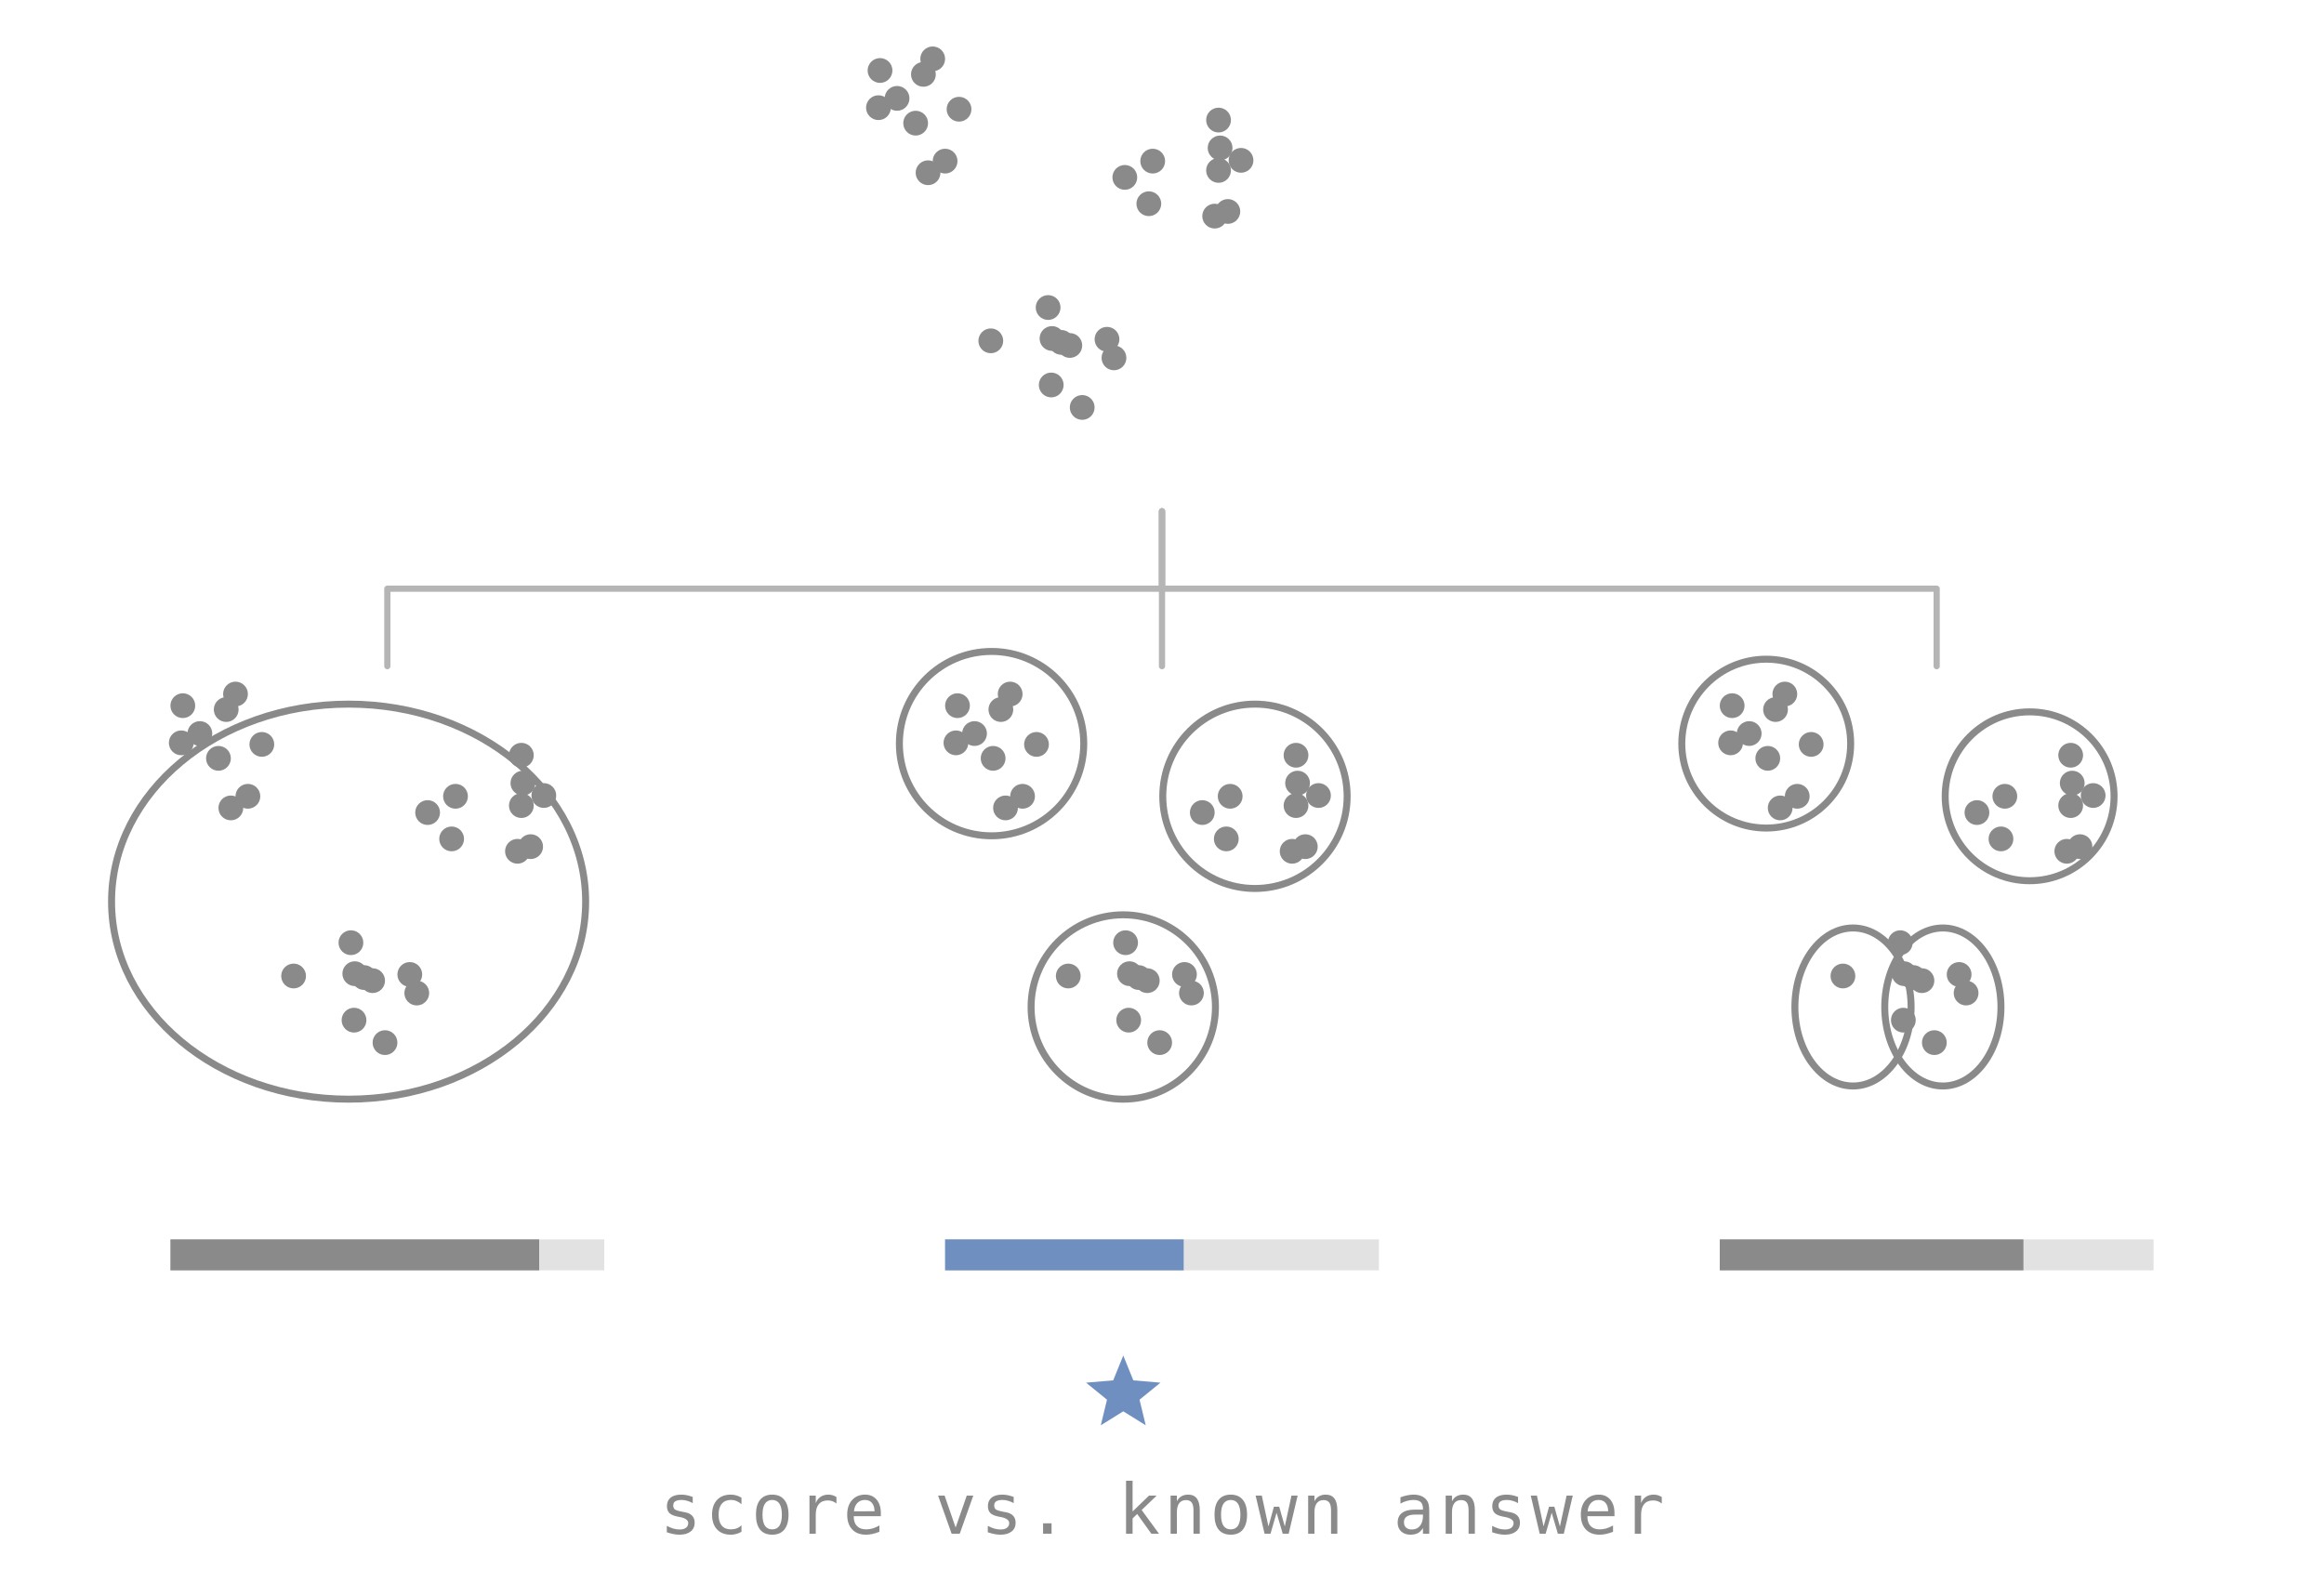
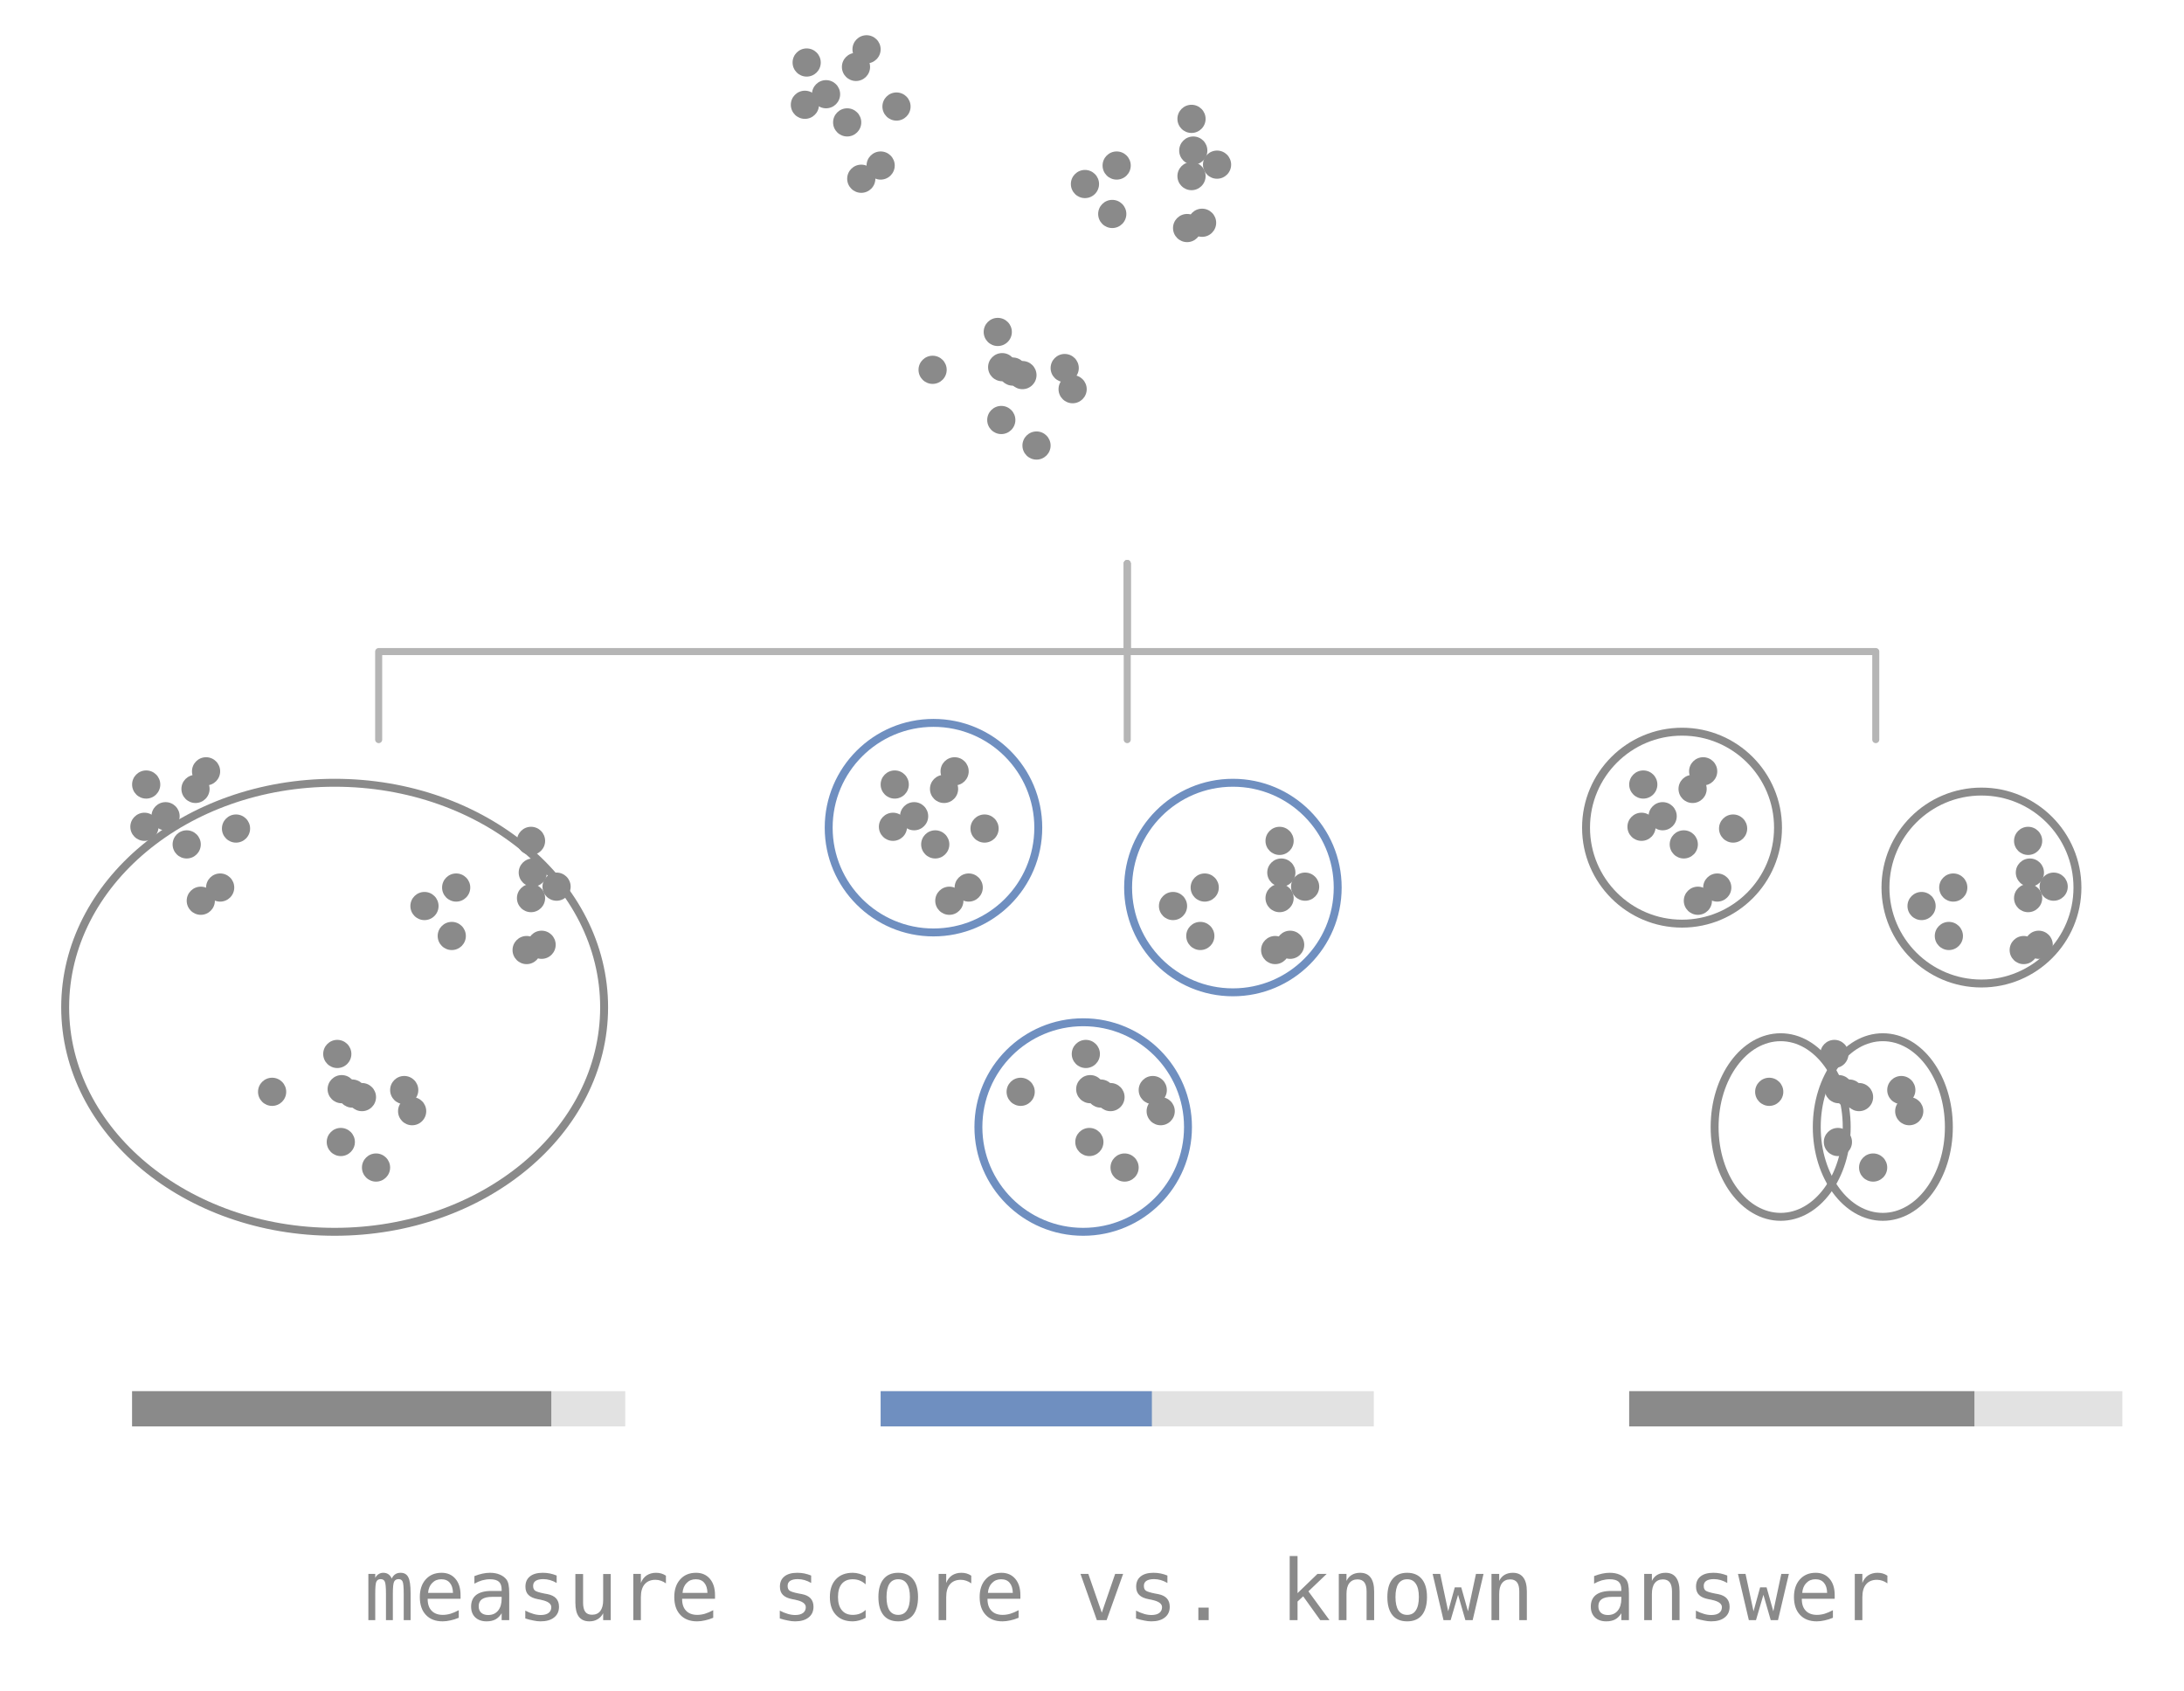
- <svg xmlns="http://www.w3.org/2000/svg" viewBox="0 0 300 206" fill="none" stroke-linecap="round" stroke-linejoin="round">
+ <svg xmlns="http://www.w3.org/2000/svg" viewBox="22 2 248 192" fill="none" stroke-linecap="round" stroke-linejoin="round">
  <circle cx="122.0" cy="20.8" r="1.6" fill="#8A8A8A" />
  <circle cx="113.6" cy="9.1" r="1.6" fill="#8A8A8A" />
  <circle cx="119.8" cy="22.3" r="1.6" fill="#8A8A8A" />
  <circle cx="120.4" cy="7.6" r="1.6" fill="#8A8A8A" />
  <circle cx="113.4" cy="13.9" r="1.6" fill="#8A8A8A" />
  <circle cx="123.8" cy="14.1" r="1.6" fill="#8A8A8A" />
  <circle cx="115.8" cy="12.7" r="1.6" fill="#8A8A8A" />
  <circle cx="119.2" cy="9.6" r="1.6" fill="#8A8A8A" />
  <circle cx="118.2" cy="15.9" r="1.6" fill="#8A8A8A" />
  <circle cx="160.2" cy="20.7" r="1.6" fill="#8A8A8A" />
  <circle cx="157.3" cy="15.5" r="1.6" fill="#8A8A8A" />
  <circle cx="157.3" cy="22.0" r="1.6" fill="#8A8A8A" />
  <circle cx="148.8" cy="20.8" r="1.6" fill="#8A8A8A" />
  <circle cx="157.5" cy="19.1" r="1.6" fill="#8A8A8A" />
  <circle cx="156.8" cy="27.9" r="1.6" fill="#8A8A8A" />
  <circle cx="158.5" cy="27.3" r="1.6" fill="#8A8A8A" />
  <circle cx="145.2" cy="22.9" r="1.6" fill="#8A8A8A" />
  <circle cx="148.3" cy="26.3" r="1.6" fill="#8A8A8A" />
  <circle cx="135.7" cy="49.7" r="1.6" fill="#8A8A8A" />
  <circle cx="138.1" cy="44.6" r="1.6" fill="#8A8A8A" />
  <circle cx="135.8" cy="43.7" r="1.6" fill="#8A8A8A" />
  <circle cx="143.8" cy="46.2" r="1.6" fill="#8A8A8A" />
  <circle cx="135.3" cy="39.7" r="1.6" fill="#8A8A8A" />
  <circle cx="127.9" cy="44.0" r="1.6" fill="#8A8A8A" />
  <circle cx="139.7" cy="52.6" r="1.6" fill="#8A8A8A" />
  <circle cx="137.0" cy="44.2" r="1.6" fill="#8A8A8A" />
  <circle cx="142.9" cy="43.8" r="1.6" fill="#8A8A8A" />
-   <path d="M150 66 L150 76 L50 76 L50 86" stroke="#B5B5B5" stroke-width="0.8" />
+   <path d="M150 66 L150 76 L65 76 L65 86" stroke="#B5B5B5" stroke-width="0.8" />
  <path d="M150 66 L150 76 L150 76 L150 86" stroke="#B5B5B5" stroke-width="0.8" />
-   <path d="M150 66 L150 76 L250 76 L250 86" stroke="#B5B5B5" stroke-width="0.8" />
-   <circle cx="32.0" cy="102.8" r="1.6" fill="#8A8A8A" />
-   <circle cx="23.6" cy="91.1" r="1.6" fill="#8A8A8A" />
-   <circle cx="29.8" cy="104.3" r="1.6" fill="#8A8A8A" />
-   <circle cx="30.4" cy="89.6" r="1.6" fill="#8A8A8A" />
-   <circle cx="23.4" cy="95.9" r="1.6" fill="#8A8A8A" />
-   <circle cx="33.8" cy="96.1" r="1.6" fill="#8A8A8A" />
-   <circle cx="25.8" cy="94.7" r="1.6" fill="#8A8A8A" />
-   <circle cx="29.2" cy="91.6" r="1.6" fill="#8A8A8A" />
-   <circle cx="28.2" cy="97.9" r="1.6" fill="#8A8A8A" />
-   <circle cx="70.2" cy="102.7" r="1.6" fill="#8A8A8A" />
-   <circle cx="67.3" cy="97.5" r="1.6" fill="#8A8A8A" />
-   <circle cx="67.3" cy="104.0" r="1.6" fill="#8A8A8A" />
-   <circle cx="58.8" cy="102.8" r="1.6" fill="#8A8A8A" />
-   <circle cx="67.5" cy="101.1" r="1.6" fill="#8A8A8A" />
-   <circle cx="66.8" cy="109.9" r="1.6" fill="#8A8A8A" />
-   <circle cx="68.5" cy="109.3" r="1.6" fill="#8A8A8A" />
-   <circle cx="55.2" cy="104.9" r="1.6" fill="#8A8A8A" />
-   <circle cx="58.3" cy="108.3" r="1.6" fill="#8A8A8A" />
-   <circle cx="45.7" cy="131.7" r="1.6" fill="#8A8A8A" />
-   <circle cx="48.1" cy="126.6" r="1.6" fill="#8A8A8A" />
-   <circle cx="45.8" cy="125.7" r="1.6" fill="#8A8A8A" />
-   <circle cx="53.8" cy="128.2" r="1.6" fill="#8A8A8A" />
-   <circle cx="45.3" cy="121.7" r="1.6" fill="#8A8A8A" />
-   <circle cx="37.9" cy="126.0" r="1.6" fill="#8A8A8A" />
-   <circle cx="49.7" cy="134.6" r="1.6" fill="#8A8A8A" />
-   <circle cx="47.0" cy="126.2" r="1.6" fill="#8A8A8A" />
-   <circle cx="52.9" cy="125.8" r="1.6" fill="#8A8A8A" />
-   <ellipse cx="45.0" cy="116.4" rx="30.6" ry="25.5" stroke="#8A8A8A" stroke-width="0.9" />
-   <rect x="22" y="160" width="56" height="4" fill="#E2E2E2" />
-   <rect x="22" y="160" width="47.6" height="4" fill="#8A8A8A" />
+   <path d="M150 66 L150 76 L235 76 L235 86" stroke="#B5B5B5" stroke-width="0.8" />
  <circle cx="132.0" cy="102.8" r="1.6" fill="#8A8A8A" />
  <circle cx="123.6" cy="91.1" r="1.6" fill="#8A8A8A" />
  <circle cx="129.8" cy="104.3" r="1.6" fill="#8A8A8A" />
  <circle cx="130.4" cy="89.6" r="1.6" fill="#8A8A8A" />
  <circle cx="123.4" cy="95.9" r="1.6" fill="#8A8A8A" />
  <circle cx="133.8" cy="96.1" r="1.6" fill="#8A8A8A" />
  <circle cx="125.8" cy="94.7" r="1.6" fill="#8A8A8A" />
  <circle cx="129.2" cy="91.6" r="1.6" fill="#8A8A8A" />
  <circle cx="128.2" cy="97.9" r="1.6" fill="#8A8A8A" />
  <circle cx="170.2" cy="102.7" r="1.6" fill="#8A8A8A" />
  <circle cx="167.3" cy="97.5" r="1.6" fill="#8A8A8A" />
  <circle cx="167.3" cy="104.0" r="1.6" fill="#8A8A8A" />
  <circle cx="158.8" cy="102.8" r="1.6" fill="#8A8A8A" />
  <circle cx="167.5" cy="101.1" r="1.6" fill="#8A8A8A" />
  <circle cx="166.8" cy="109.9" r="1.6" fill="#8A8A8A" />
  <circle cx="168.5" cy="109.3" r="1.6" fill="#8A8A8A" />
  <circle cx="155.2" cy="104.9" r="1.6" fill="#8A8A8A" />
  <circle cx="158.3" cy="108.3" r="1.6" fill="#8A8A8A" />
  <circle cx="145.7" cy="131.7" r="1.6" fill="#8A8A8A" />
  <circle cx="148.1" cy="126.6" r="1.6" fill="#8A8A8A" />
  <circle cx="145.8" cy="125.7" r="1.6" fill="#8A8A8A" />
  <circle cx="153.8" cy="128.2" r="1.6" fill="#8A8A8A" />
  <circle cx="145.3" cy="121.7" r="1.6" fill="#8A8A8A" />
  <circle cx="137.9" cy="126.0" r="1.6" fill="#8A8A8A" />
  <circle cx="149.7" cy="134.6" r="1.6" fill="#8A8A8A" />
  <circle cx="147.0" cy="126.2" r="1.6" fill="#8A8A8A" />
  <circle cx="152.9" cy="125.8" r="1.6" fill="#8A8A8A" />
-   <ellipse cx="128.0" cy="96.0" rx="11.9" ry="11.9" stroke="#8A8A8A" stroke-width="0.9" />
-   <ellipse cx="162.0" cy="102.8" rx="11.9" ry="11.9" stroke="#8A8A8A" stroke-width="0.9" />
-   <ellipse cx="145.0" cy="130.0" rx="11.9" ry="11.9" stroke="#8A8A8A" stroke-width="0.9" />
+   <ellipse cx="128.0" cy="96.0" rx="11.9" ry="11.9" stroke="#6F8FC0" stroke-width="0.9" />
+   <ellipse cx="162.0" cy="102.8" rx="11.9" ry="11.9" stroke="#6F8FC0" stroke-width="0.9" />
+   <ellipse cx="145.0" cy="130.0" rx="11.9" ry="11.9" stroke="#6F8FC0" stroke-width="0.9" />
  <rect x="122" y="160" width="56" height="4" fill="#E2E2E2" />
  <rect x="122" y="160" width="30.8" height="4" fill="#6F8FC0" />
-   <path d="M145.0 175.0 L146.3 178.2 L149.8 178.5 L147.1 180.7 L147.9 184.0 L145.0 182.2 L142.1 184.0 L142.9 180.7 L140.2 178.5 L143.7 178.2Z" fill="#6F8FC0" stroke="none" />
-   <circle cx="232.0" cy="102.8" r="1.6" fill="#8A8A8A" />
-   <circle cx="223.6" cy="91.1" r="1.6" fill="#8A8A8A" />
-   <circle cx="229.8" cy="104.3" r="1.6" fill="#8A8A8A" />
-   <circle cx="230.4" cy="89.6" r="1.6" fill="#8A8A8A" />
-   <circle cx="223.4" cy="95.9" r="1.6" fill="#8A8A8A" />
-   <circle cx="233.8" cy="96.1" r="1.6" fill="#8A8A8A" />
-   <circle cx="225.8" cy="94.7" r="1.6" fill="#8A8A8A" />
-   <circle cx="229.2" cy="91.6" r="1.6" fill="#8A8A8A" />
-   <circle cx="228.2" cy="97.9" r="1.6" fill="#8A8A8A" />
-   <circle cx="270.2" cy="102.7" r="1.6" fill="#8A8A8A" />
-   <circle cx="267.3" cy="97.5" r="1.6" fill="#8A8A8A" />
-   <circle cx="267.3" cy="104.0" r="1.6" fill="#8A8A8A" />
-   <circle cx="258.8" cy="102.8" r="1.6" fill="#8A8A8A" />
-   <circle cx="267.5" cy="101.1" r="1.6" fill="#8A8A8A" />
-   <circle cx="266.8" cy="109.9" r="1.6" fill="#8A8A8A" />
-   <circle cx="268.5" cy="109.3" r="1.6" fill="#8A8A8A" />
-   <circle cx="255.2" cy="104.9" r="1.6" fill="#8A8A8A" />
-   <circle cx="258.3" cy="108.3" r="1.6" fill="#8A8A8A" />
-   <circle cx="245.7" cy="131.7" r="1.6" fill="#8A8A8A" />
-   <circle cx="248.1" cy="126.6" r="1.6" fill="#8A8A8A" />
-   <circle cx="245.8" cy="125.7" r="1.6" fill="#8A8A8A" />
-   <circle cx="253.8" cy="128.2" r="1.6" fill="#8A8A8A" />
-   <circle cx="245.3" cy="121.7" r="1.6" fill="#8A8A8A" />
-   <circle cx="237.9" cy="126.0" r="1.6" fill="#8A8A8A" />
-   <circle cx="249.7" cy="134.6" r="1.6" fill="#8A8A8A" />
-   <circle cx="247.0" cy="126.2" r="1.6" fill="#8A8A8A" />
-   <circle cx="252.9" cy="125.8" r="1.6" fill="#8A8A8A" />
-   <ellipse cx="228.0" cy="96.0" rx="10.9" ry="10.9" stroke="#8A8A8A" stroke-width="0.9" />
-   <ellipse cx="262.0" cy="102.8" rx="10.9" ry="10.9" stroke="#8A8A8A" stroke-width="0.9" />
-   <ellipse cx="239.2" cy="130.0" rx="7.5" ry="10.2" stroke="#8A8A8A" stroke-width="0.9" />
-   <ellipse cx="250.8" cy="130.0" rx="7.5" ry="10.2" stroke="#8A8A8A" stroke-width="0.9" />
-   <rect x="222" y="160" width="56" height="4" fill="#E2E2E2" />
-   <rect x="222" y="160" width="39.2" height="4" fill="#8A8A8A" />
-   <text x="150" y="198" text-anchor="middle" font-family="JetBrains Mono, ui-monospace, monospace" font-size="9" fill="#8A8A8A" letter-spacing="0.5" stroke="none">score vs. known answer</text>
+   <text x="150" y="186" text-anchor="middle" font-family="JetBrains Mono, ui-monospace, monospace" font-size="9.6" fill="#8A8A8A" letter-spacing="0" stroke="none">measure score vs. known answer</text>
+   <g transform="translate(15,0)">
+     <circle cx="32.0" cy="102.8" r="1.6" fill="#8A8A8A" />
+     <circle cx="23.6" cy="91.1" r="1.6" fill="#8A8A8A" />
+     <circle cx="29.8" cy="104.3" r="1.6" fill="#8A8A8A" />
+     <circle cx="30.4" cy="89.6" r="1.6" fill="#8A8A8A" />
+     <circle cx="23.4" cy="95.9" r="1.6" fill="#8A8A8A" />
+     <circle cx="33.8" cy="96.1" r="1.6" fill="#8A8A8A" />
+     <circle cx="25.8" cy="94.7" r="1.6" fill="#8A8A8A" />
+     <circle cx="29.2" cy="91.6" r="1.6" fill="#8A8A8A" />
+     <circle cx="28.2" cy="97.9" r="1.6" fill="#8A8A8A" />
+     <circle cx="70.2" cy="102.7" r="1.6" fill="#8A8A8A" />
+     <circle cx="67.3" cy="97.5" r="1.6" fill="#8A8A8A" />
+     <circle cx="67.3" cy="104.0" r="1.6" fill="#8A8A8A" />
+     <circle cx="58.8" cy="102.8" r="1.6" fill="#8A8A8A" />
+     <circle cx="67.5" cy="101.1" r="1.6" fill="#8A8A8A" />
+     <circle cx="66.8" cy="109.9" r="1.6" fill="#8A8A8A" />
+     <circle cx="68.5" cy="109.3" r="1.6" fill="#8A8A8A" />
+     <circle cx="55.2" cy="104.9" r="1.6" fill="#8A8A8A" />
+     <circle cx="58.3" cy="108.3" r="1.6" fill="#8A8A8A" />
+     <circle cx="45.7" cy="131.7" r="1.6" fill="#8A8A8A" />
+     <circle cx="48.1" cy="126.6" r="1.6" fill="#8A8A8A" />
+     <circle cx="45.8" cy="125.7" r="1.6" fill="#8A8A8A" />
+     <circle cx="53.8" cy="128.2" r="1.6" fill="#8A8A8A" />
+     <circle cx="45.3" cy="121.7" r="1.6" fill="#8A8A8A" />
+     <circle cx="37.9" cy="126.0" r="1.6" fill="#8A8A8A" />
+     <circle cx="49.7" cy="134.6" r="1.6" fill="#8A8A8A" />
+     <circle cx="47.0" cy="126.2" r="1.6" fill="#8A8A8A" />
+     <circle cx="52.9" cy="125.8" r="1.6" fill="#8A8A8A" />
+     <ellipse cx="45.0" cy="116.4" rx="30.6" ry="25.5" stroke="#8A8A8A" stroke-width="0.9" />
+     <rect x="22" y="160" width="56" height="4" fill="#E2E2E2" />
+     <rect x="22" y="160" width="47.6" height="4" fill="#8A8A8A" />
+   </g>
+   <g transform="translate(-15,0)">
+     <circle cx="232.0" cy="102.8" r="1.6" fill="#8A8A8A" />
+     <circle cx="223.6" cy="91.1" r="1.6" fill="#8A8A8A" />
+     <circle cx="229.8" cy="104.3" r="1.6" fill="#8A8A8A" />
+     <circle cx="230.4" cy="89.6" r="1.6" fill="#8A8A8A" />
+     <circle cx="223.4" cy="95.9" r="1.6" fill="#8A8A8A" />
+     <circle cx="233.8" cy="96.1" r="1.6" fill="#8A8A8A" />
+     <circle cx="225.8" cy="94.7" r="1.6" fill="#8A8A8A" />
+     <circle cx="229.2" cy="91.6" r="1.6" fill="#8A8A8A" />
+     <circle cx="228.2" cy="97.9" r="1.6" fill="#8A8A8A" />
+     <circle cx="270.2" cy="102.7" r="1.6" fill="#8A8A8A" />
+     <circle cx="267.3" cy="97.5" r="1.6" fill="#8A8A8A" />
+     <circle cx="267.3" cy="104.0" r="1.6" fill="#8A8A8A" />
+     <circle cx="258.8" cy="102.8" r="1.6" fill="#8A8A8A" />
+     <circle cx="267.5" cy="101.1" r="1.6" fill="#8A8A8A" />
+     <circle cx="266.8" cy="109.9" r="1.6" fill="#8A8A8A" />
+     <circle cx="268.5" cy="109.3" r="1.6" fill="#8A8A8A" />
+     <circle cx="255.2" cy="104.9" r="1.6" fill="#8A8A8A" />
+     <circle cx="258.3" cy="108.3" r="1.6" fill="#8A8A8A" />
+     <circle cx="245.7" cy="131.7" r="1.6" fill="#8A8A8A" />
+     <circle cx="248.1" cy="126.6" r="1.6" fill="#8A8A8A" />
+     <circle cx="245.8" cy="125.7" r="1.6" fill="#8A8A8A" />
+     <circle cx="253.8" cy="128.2" r="1.6" fill="#8A8A8A" />
+     <circle cx="245.3" cy="121.7" r="1.6" fill="#8A8A8A" />
+     <circle cx="237.9" cy="126.0" r="1.6" fill="#8A8A8A" />
+     <circle cx="249.7" cy="134.6" r="1.6" fill="#8A8A8A" />
+     <circle cx="247.0" cy="126.2" r="1.6" fill="#8A8A8A" />
+     <circle cx="252.9" cy="125.8" r="1.6" fill="#8A8A8A" />
+     <ellipse cx="228.0" cy="96.0" rx="10.9" ry="10.9" stroke="#8A8A8A" stroke-width="0.9" />
+     <ellipse cx="262.0" cy="102.8" rx="10.9" ry="10.9" stroke="#8A8A8A" stroke-width="0.9" />
+     <ellipse cx="239.2" cy="130.0" rx="7.5" ry="10.2" stroke="#8A8A8A" stroke-width="0.9" />
+     <ellipse cx="250.8" cy="130.0" rx="7.5" ry="10.2" stroke="#8A8A8A" stroke-width="0.9" />
+     <rect x="222" y="160" width="56" height="4" fill="#E2E2E2" />
+     <rect x="222" y="160" width="39.2" height="4" fill="#8A8A8A" />
+   </g>
</svg>
